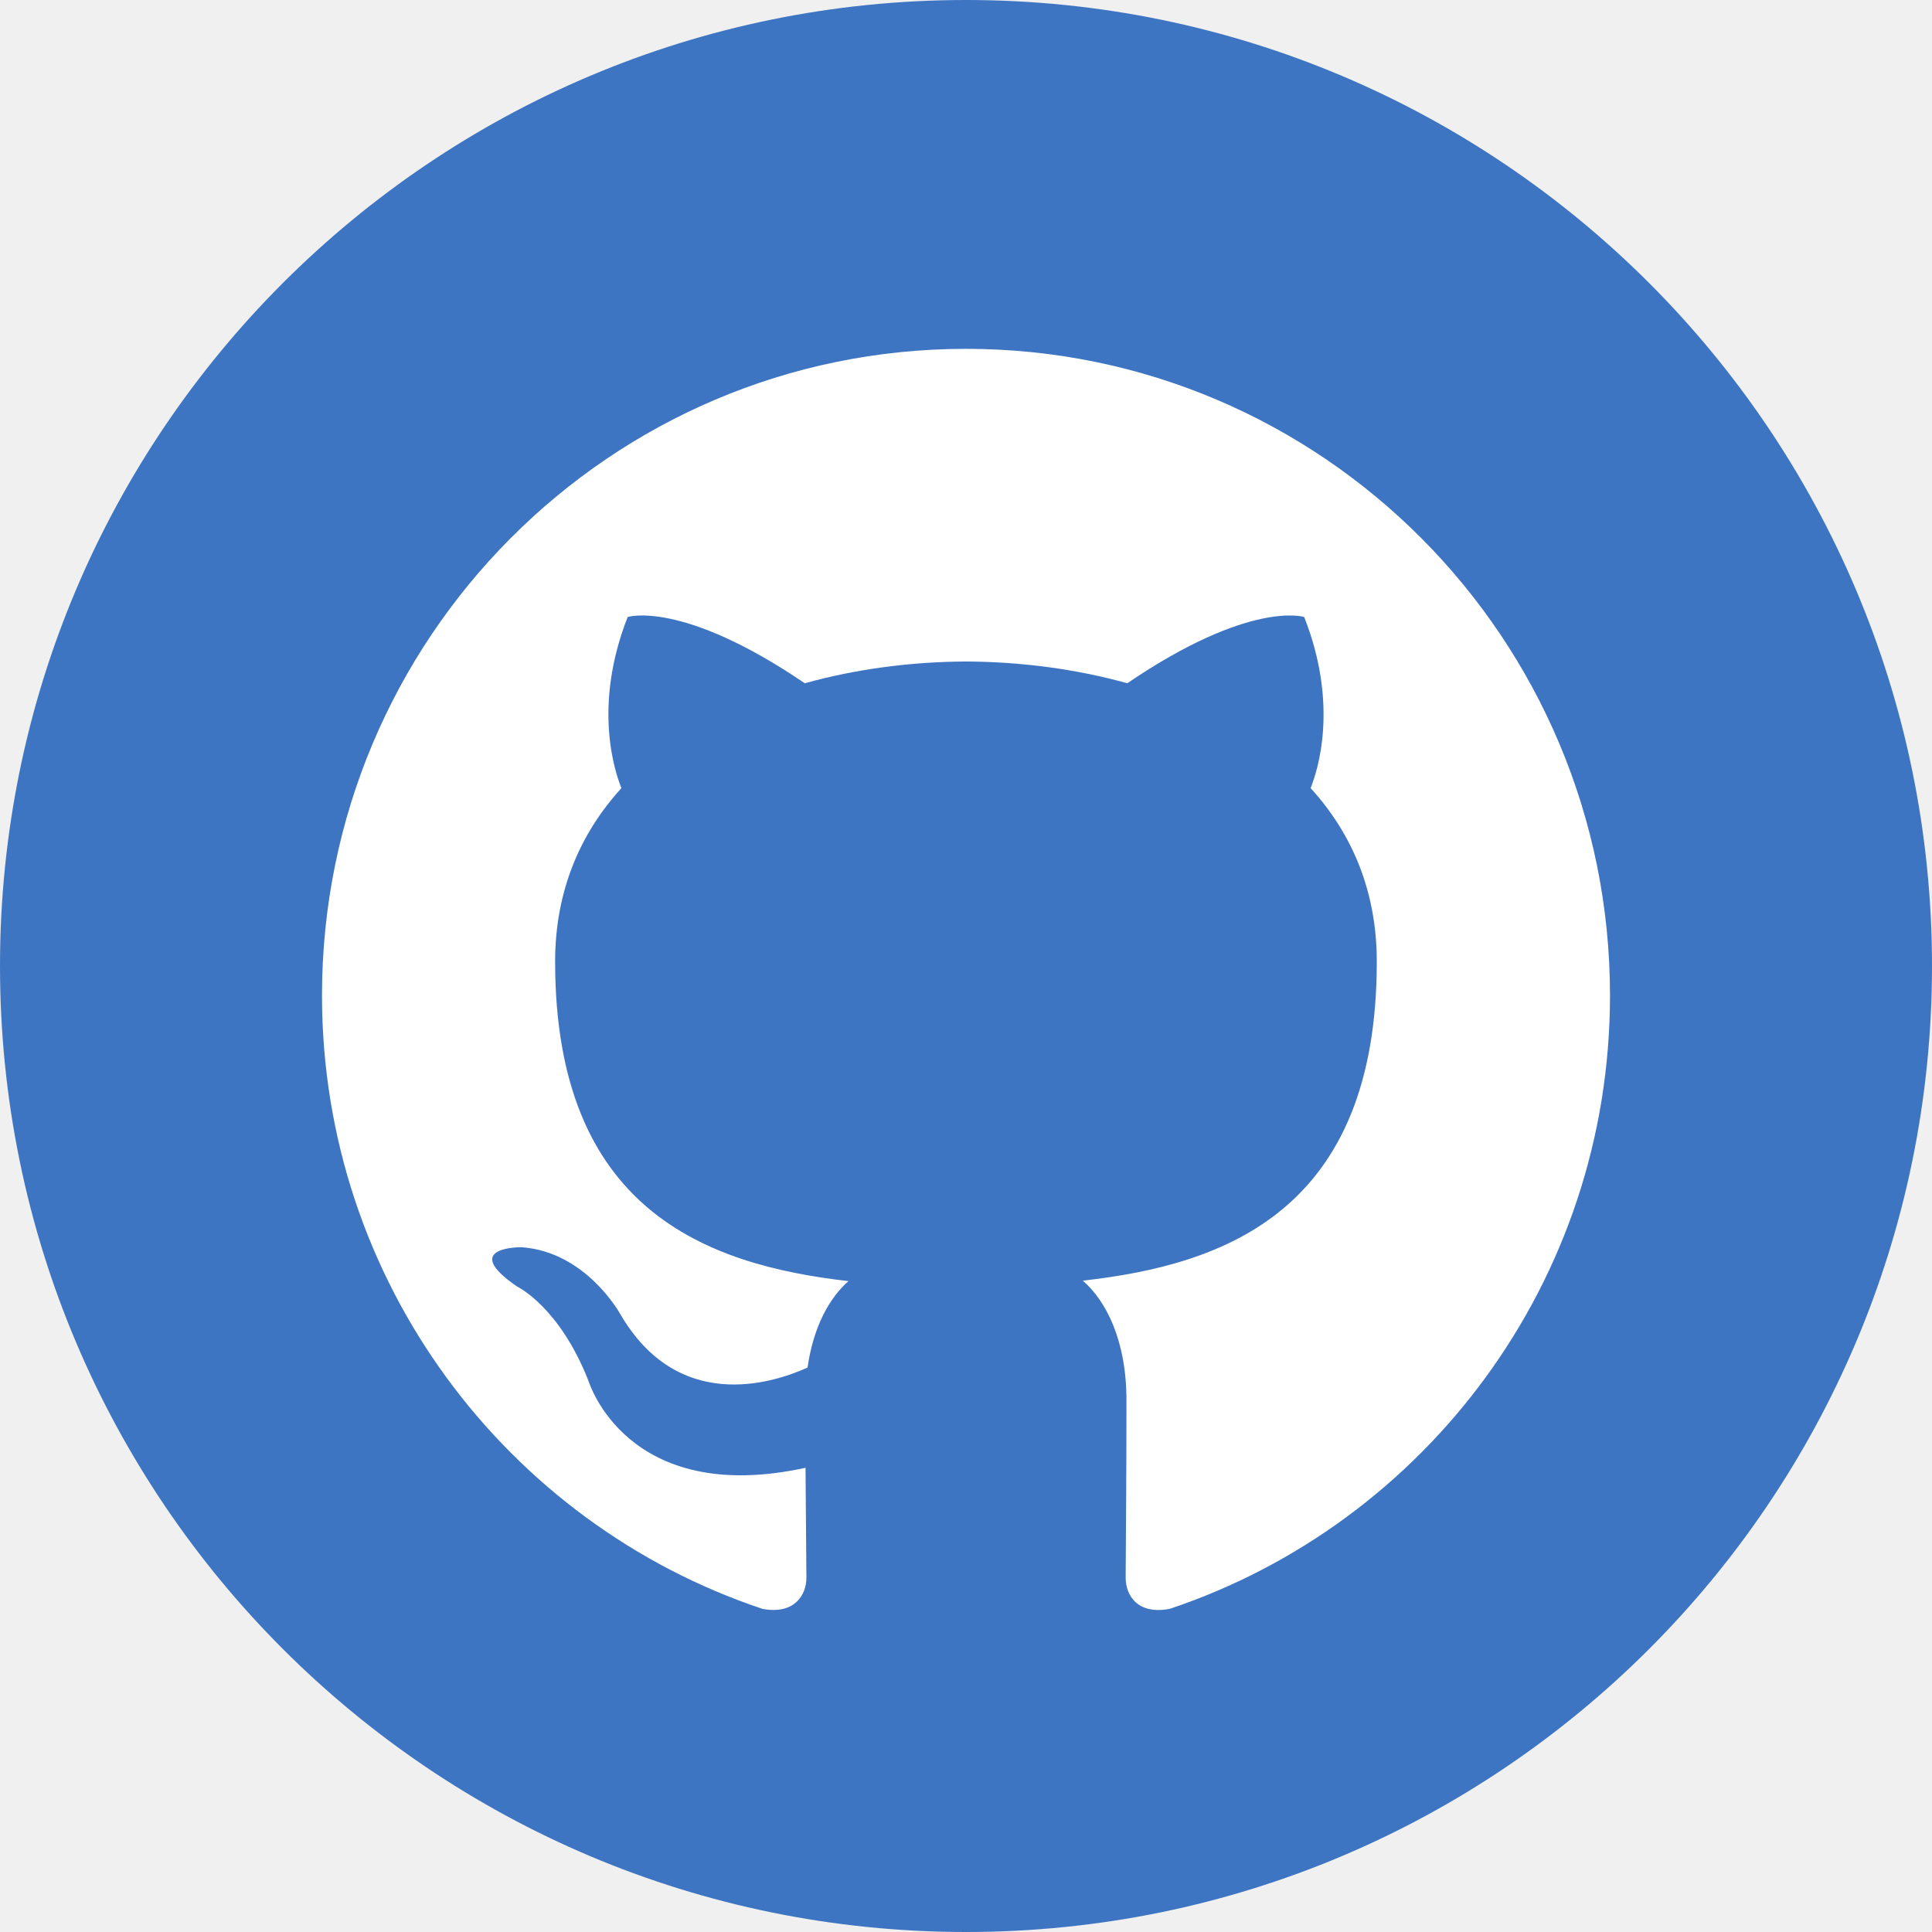
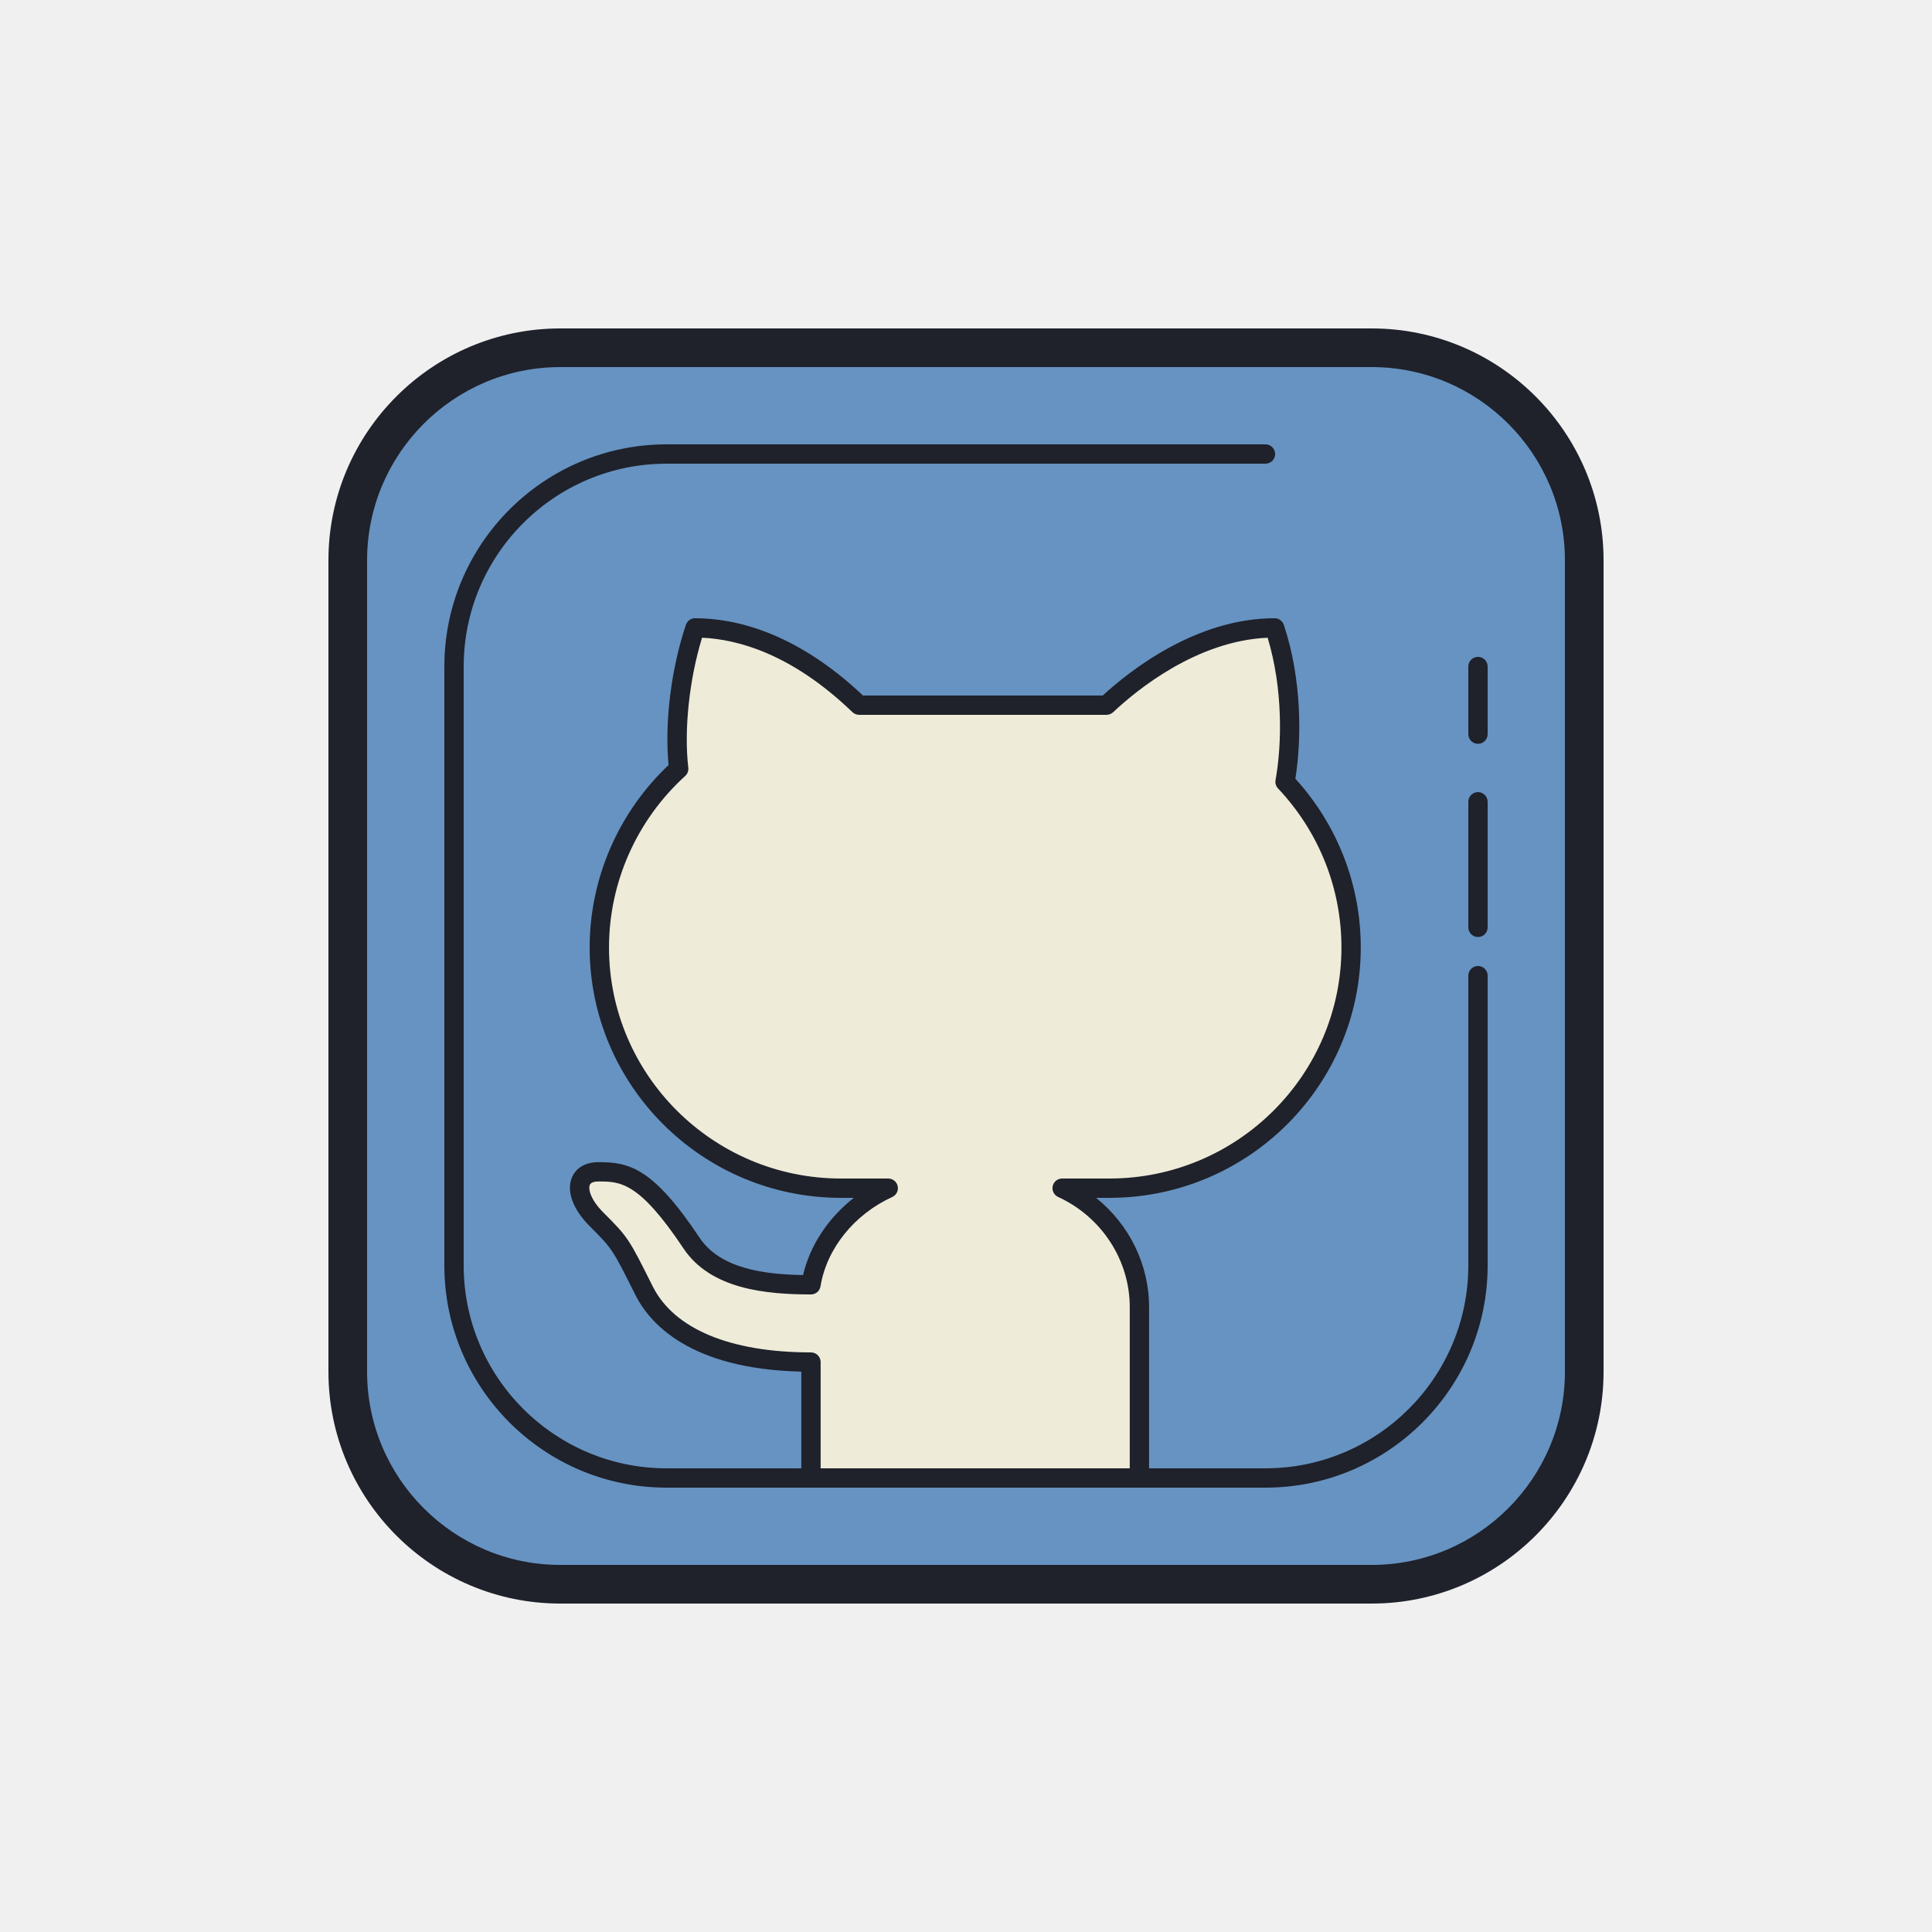
- <svg xmlns="http://www.w3.org/2000/svg" viewBox="0 0 72 72" version="1.1">
-   <defs />
-   <g id="Page-1" stroke="none" stroke-width="1" fill="none" fill-rule="evenodd">
-     <g id="Social-Icons---Circle" transform="translate(-264, -939)">
-       <g id="Github" transform="translate(264, 939)">
-         <path d="M36,72 L36,72 C55.882,72 72,55.882 72,36 L72,36 C72,16.118 55.882,-3.65231026e-15 36,0 L36,0 C16.118,3.65231026e-15 -2.4348735e-15,16.118 0,36 L0,36 C2.4348735e-15,55.882 16.118,72 36,72 Z" id="Oval" fill="#3E75C3" />
-         <path d="M35.998,13 C22.746,13 12,23.787 12,37.097 C12,47.741 18.876,56.772 28.415,59.958 C29.614,60.18 30.052,59.436 30.052,58.797 C30.052,58.225 30.032,56.71 30.02,54.7 C23.343,56.156 21.934,51.469 21.934,51.469 C20.844,48.686 19.27,47.945 19.27,47.945 C17.091,46.45 19.436,46.48 19.436,46.48 C21.843,46.65 23.11,48.963 23.11,48.963 C25.253,52.646 28.728,51.582 30.096,50.965 C30.314,49.408 30.934,48.346 31.62,47.744 C26.291,47.135 20.688,45.069 20.688,35.836 C20.688,33.205 21.622,31.055 23.159,29.37 C22.911,28.76 22.087,26.311 23.392,22.993 C23.392,22.993 25.409,22.346 29.992,25.463 C31.908,24.929 33.96,24.662 36.002,24.652 C38.04,24.662 40.093,24.929 42.011,25.463 C46.592,22.346 48.603,22.993 48.603,22.993 C49.913,26.311 49.089,28.76 48.842,29.37 C50.38,31.055 51.309,33.205 51.309,35.836 C51.309,45.092 45.697,47.129 40.352,47.726 C41.212,48.47 41.98,49.939 41.98,52.188 C41.98,55.409 41.95,58.007 41.95,58.797 C41.95,59.442 42.383,60.192 43.6,59.955 C53.13,56.763 60,47.738 60,37.097 C60,23.787 49.254,13 35.998,13" fill="#FFFFFF" />
-       </g>
-     </g>
-   </g>
+ <svg xmlns="http://www.w3.org/2000/svg" viewBox="0 0 100 100" width="400px" height="400px">
+   <path fill="#6693c1" d="M71,82H29c-6.075,0-11-4.925-11-11V29c0-6.075,4.925-11,11-11h42c6.075,0,11,4.925,11,11v42 C82,77.075,77.075,82,71,82z" />
+   <path fill="#eeecd9" d="M69.933,49.039c0-3.321-1.305-6.334-3.419-8.573c0.396-2.203,0.351-5.301-0.538-7.966 c-4.475,0-8.114,3.447-8.702,4H44.47c-0.589-0.552-4.019-4-8.494-4c-0.8,2.401-1.087,5.233-0.846,7.295 c-2.518,2.286-4.108,5.575-4.108,9.245c0,6.908,5.599,12.459,12.507,12.459h2.447c-2.003,0.917-3.635,2.756-4,5 c-2,0-4.864-0.182-6.181-2.158c-2.46-3.69-3.59-3.69-4.819-3.69c-1.23,0-1.33,1.23-0.1,2.46c1.23,1.23,1.23,1.23,2.46,3.69 c1.012,2.027,3.64,3.699,8.64,3.699v6h17v-8.845c0-2.718-1.681-5.092-4-6.155h2.449C64.334,61.5,69.933,55.947,69.933,49.039z" />
+   <path fill="#1f212b" d="M58.976,77c-0.276,0-0.5-0.224-0.5-0.5v-8.845c0-2.431-1.456-4.668-3.708-5.701 c-0.214-0.098-0.331-0.332-0.28-0.561C54.538,61.164,54.741,61,54.976,61h2.449c6.621,0,12.008-5.366,12.008-11.961 c0-3.064-1.166-5.987-3.282-8.229c-0.109-0.115-0.157-0.275-0.129-0.432c0.333-1.854,0.39-4.725-0.409-7.37 c-3.682,0.162-6.795,2.725-7.987,3.848C57.533,36.943,57.401,37,57.274,37H44.469c-0.127,0-0.249-0.048-0.342-0.135l-0.092-0.087 c-3.078-2.927-5.829-3.686-7.697-3.77c-0.662,2.162-0.941,4.762-0.712,6.729c0.019,0.16-0.042,0.319-0.161,0.428 c-2.506,2.275-3.943,5.51-3.943,8.875c0,6.595,5.387,11.96,12.007,11.96h2.447c0.235,0,0.438,0.164,0.488,0.394 c0.051,0.229-0.066,0.463-0.28,0.561c-1.974,0.904-3.397,2.676-3.715,4.625C42.43,66.822,42.221,67,41.976,67 c-2.333,0-5.191-0.271-6.598-2.38c-2.311-3.467-3.28-3.467-4.403-3.467c-0.14,0-0.385,0.023-0.448,0.178 c-0.086,0.206,0.031,0.756,0.702,1.428c1.287,1.287,1.311,1.335,2.554,3.82C34.885,68.785,37.795,70,41.976,70 c0.276,0,0.5,0.224,0.5,0.5v6c0,0.276-0.224,0.5-0.5,0.5s-0.5-0.224-0.5-0.5v-5.505c-5.797-0.131-7.866-2.525-8.588-3.969 c-1.194-2.387-1.194-2.387-2.366-3.56c-0.869-0.869-1.213-1.81-0.919-2.518c0.209-0.505,0.709-0.795,1.372-0.795 c1.588,0,2.81,0.272,5.235,3.912c1.069,1.604,3.359,1.9,5.356,1.932c0.362-1.545,1.309-2.965,2.63-3.997h-0.668 c-7.172,0-13.007-5.813-13.007-12.959c0-3.562,1.485-6.988,4.084-9.442c-0.209-2.203,0.128-4.956,0.896-7.257 C35.57,32.138,35.761,32,35.976,32c2.036,0,5.192,0.696,8.692,4h12.409c1.427-1.311,4.847-4,8.898-4 c0.215,0,0.406,0.138,0.475,0.342c0.935,2.802,0.928,5.901,0.598,7.965c2.185,2.404,3.385,5.495,3.385,8.732 C70.433,56.186,64.598,62,57.425,62h-0.693c1.707,1.368,2.744,3.442,2.744,5.655V76.5C59.476,76.776,59.252,77,58.976,77z" />
+   <path fill="#1f212b" d="M65.5,77h-31C28.159,77,23,71.841,23,65.5v-31C23,28.159,28.159,23,34.5,23h31 c0.276,0,0.5,0.224,0.5,0.5S65.776,24,65.5,24h-31C28.71,24,24,28.71,24,34.5v31C24,71.29,28.71,76,34.5,76h31 C71.29,76,76,71.29,76,65.5v-15c0-0.276,0.224-0.5,0.5-0.5s0.5,0.224,0.5,0.5v15C77,71.841,71.841,77,65.5,77z" />
+   <path fill="#1f212b" d="M76.5,48.5c-0.276,0-0.5-0.224-0.5-0.5v-6.5c0-0.276,0.224-0.5,0.5-0.5s0.5,0.224,0.5,0.5V48 C77,48.276,76.776,48.5,76.5,48.5z" />
+   <path fill="#1f212b" d="M76.5,38.5c-0.276,0-0.5-0.224-0.5-0.5v-3.5c0-0.276,0.224-0.5,0.5-0.5s0.5,0.224,0.5,0.5V38 C77,38.276,76.776,38.5,76.5,38.5z" />
+   <path fill="#1f212b" d="M71,83H29c-6.617,0-12-5.383-12-12V29c0-6.617,5.383-12,12-12h42c6.617,0,12,5.383,12,12v42 C83,77.617,77.617,83,71,83z M29,19c-5.514,0-10,4.486-10,10v42c0,5.514,4.486,10,10,10h42c5.514,0,10-4.486,10-10V29 c0-5.514-4.486-10-10-10H29z" />
</svg>
